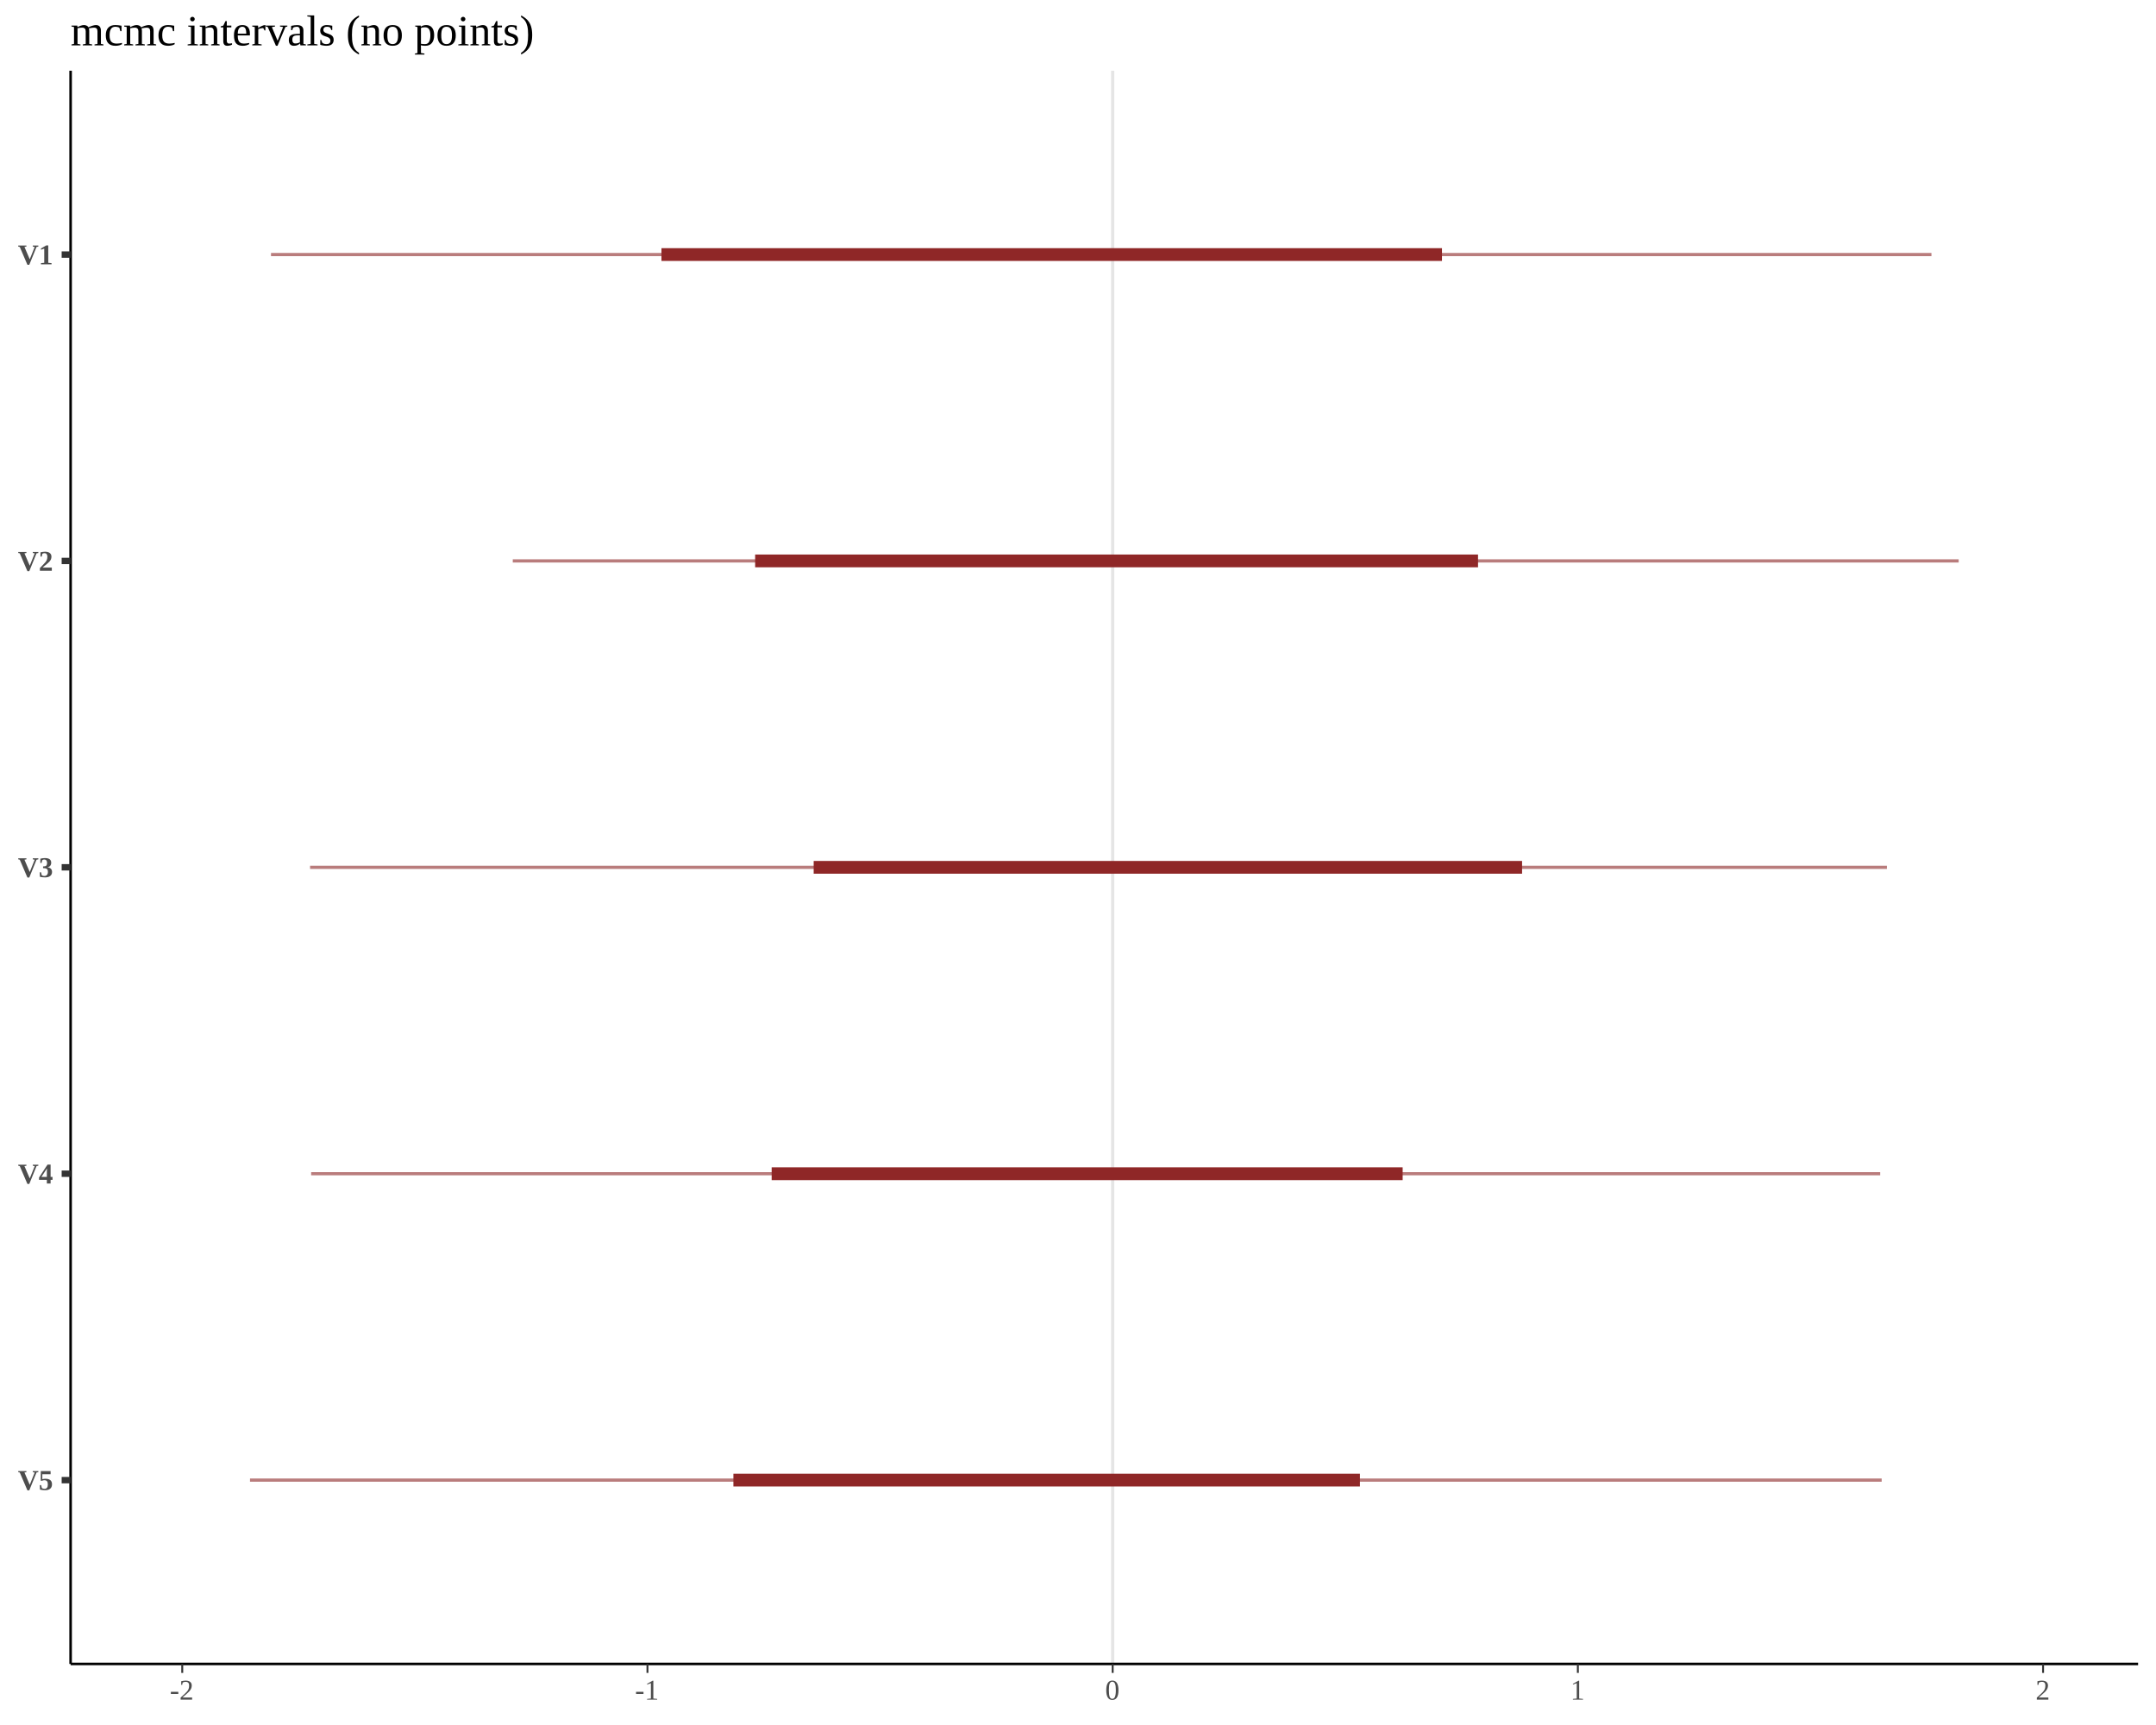
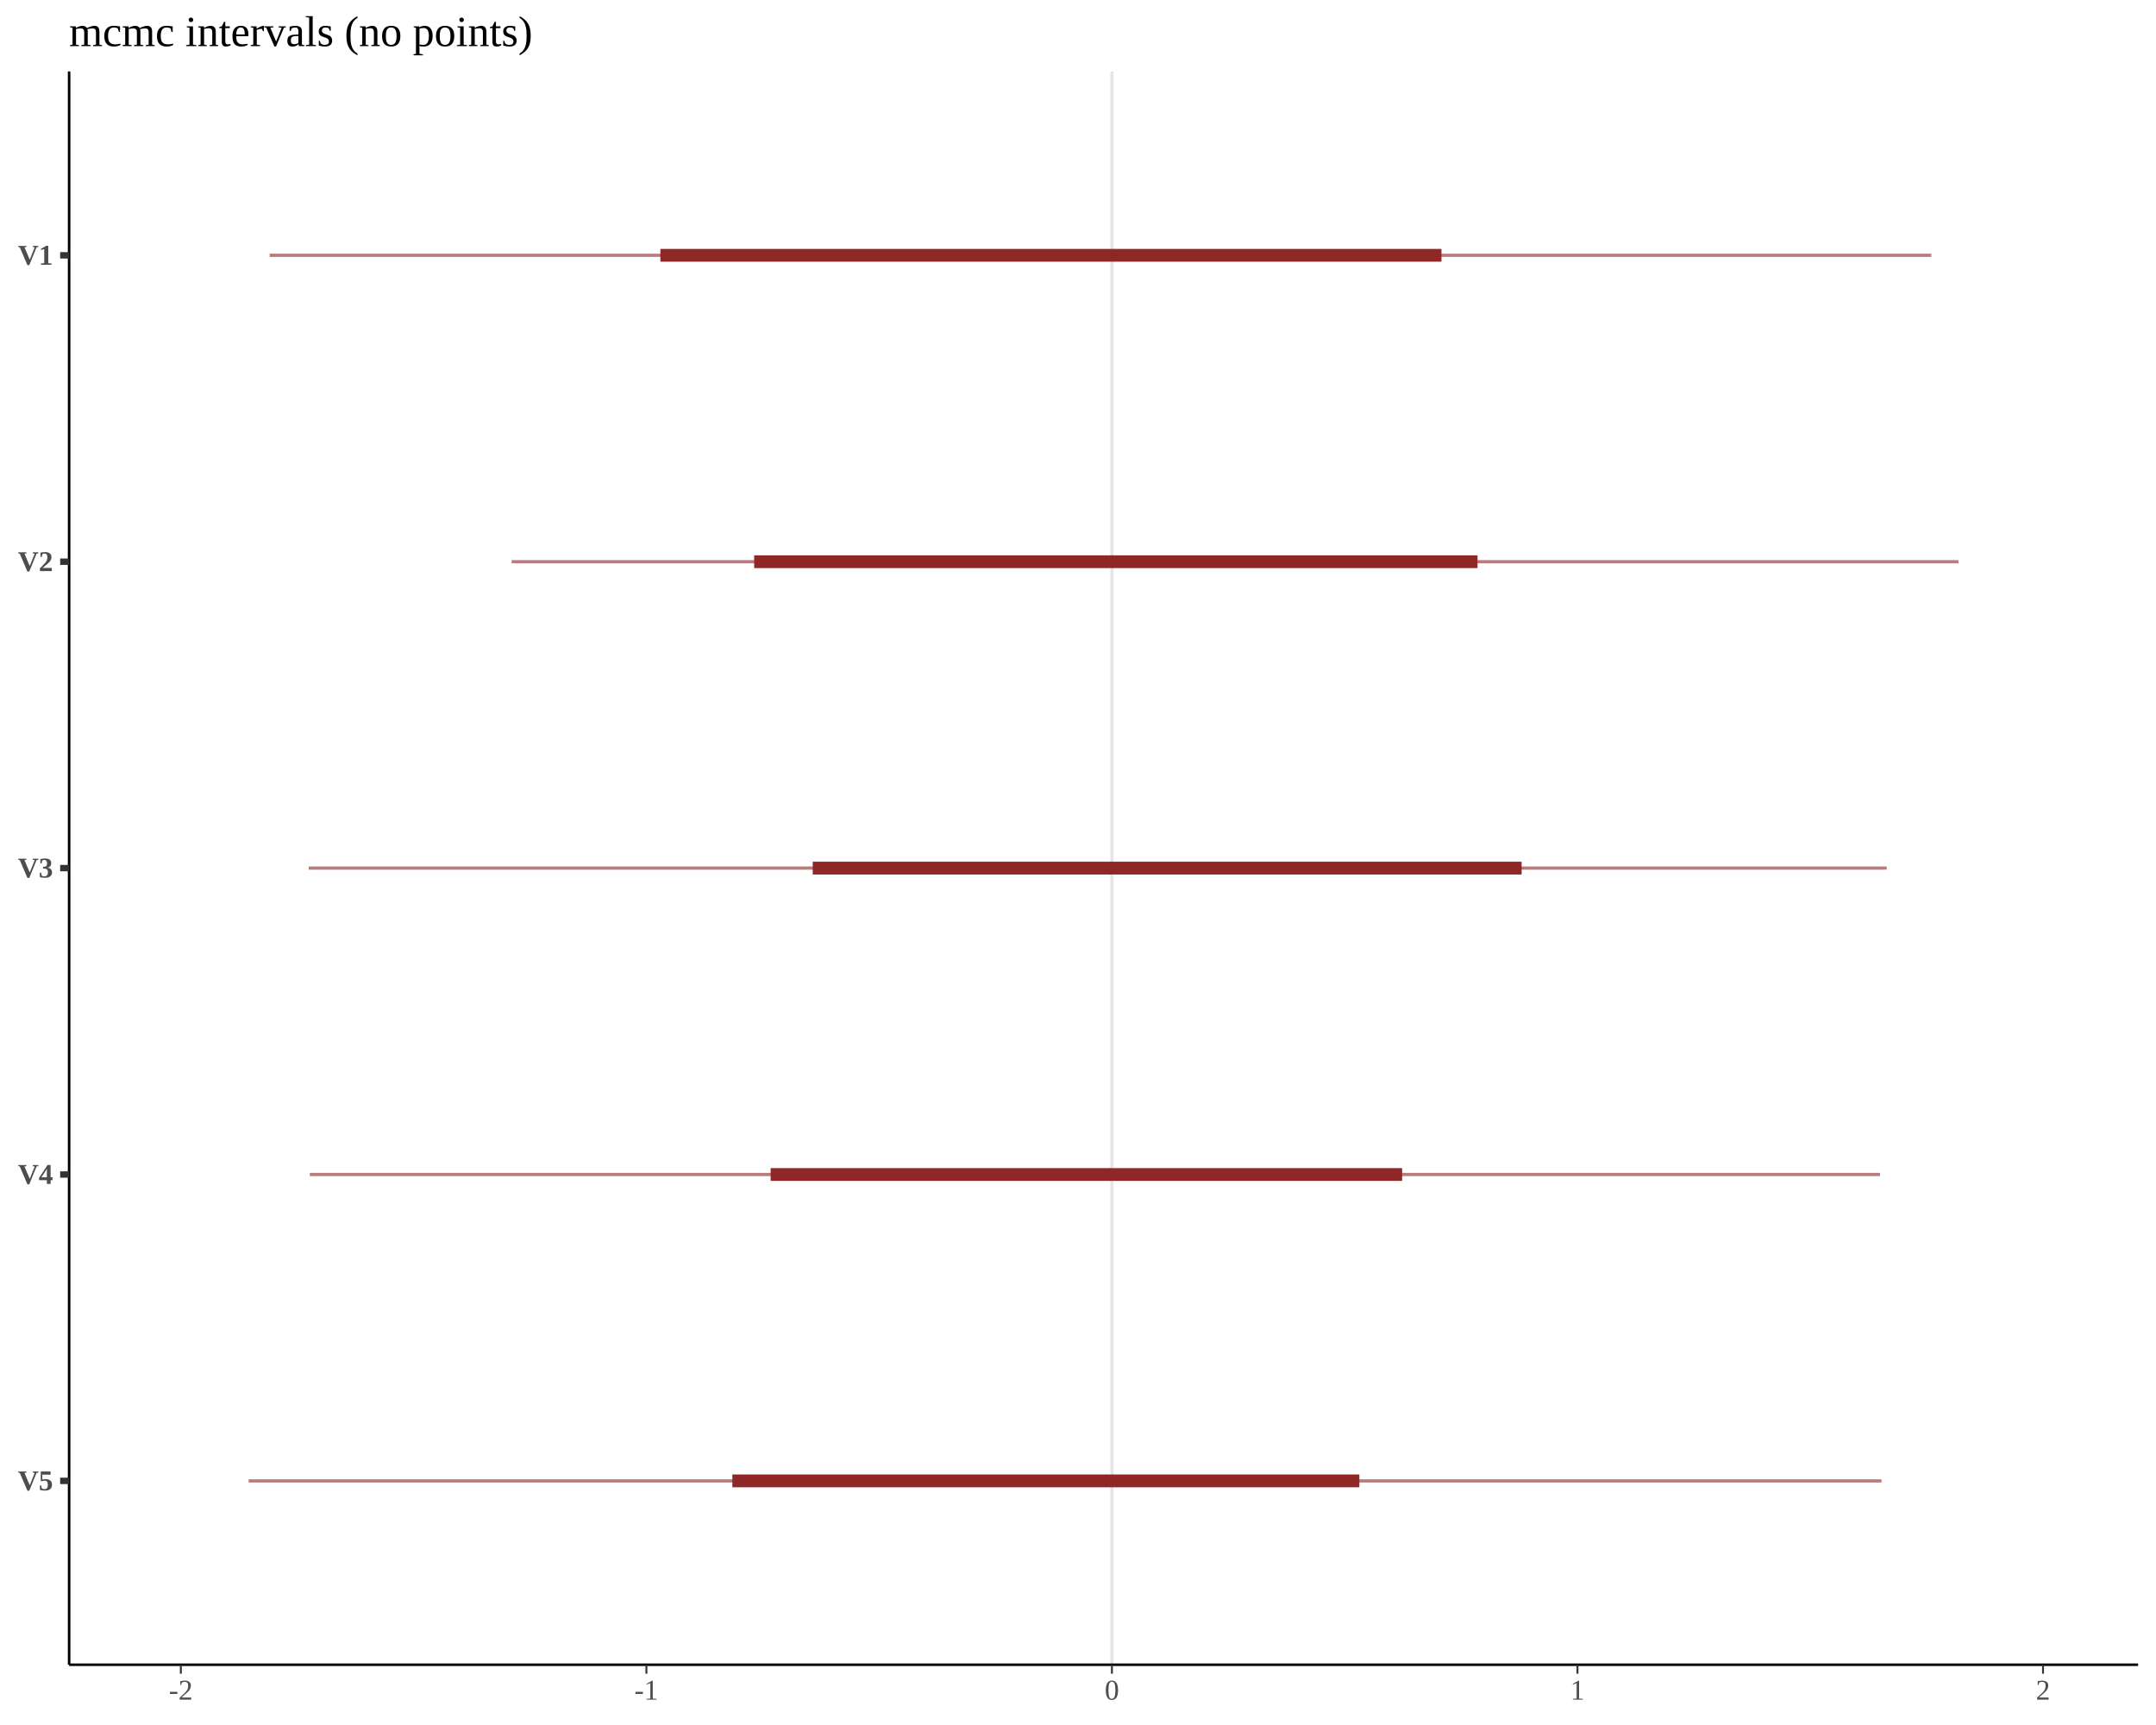
<svg xmlns="http://www.w3.org/2000/svg" viewBox="0 0 720.00 576.00">
  <defs>
    <style type="text/css">
-     line, polyline, path, rect, circle {
+     line, polyline, polygon, path, rect, circle {
      fill: none;
      stroke: #000000;
      stroke-linecap: round;
      stroke-linejoin: round;
      stroke-miterlimit: 10.00;
    }
  </style>
  </defs>
  <rect width="100%" height="100%" style="stroke: none; fill: #FFFFFF;" />
  <defs>
-     <clipPath id="cpMjMuNTc5MXw3MTQuMDIyfDU1NS42MTF8MjMuNjExNA==">
-       <rect x="23.58" y="23.61" width="690.44" height="532.00" />
+     <clipPath id="cpMjMuMDh8NzE0LjAyfDU1NS44OHwyMy44Ng==">
+       <rect x="23.08" y="23.86" width="690.95" height="532.02" />
    </clipPath>
  </defs>
-   <line x1="371.58" y1="555.61" x2="371.58" y2="23.61" style="stroke-width: 1.07; stroke: #E5E5E5; stroke-linecap: butt;" clip-path="url(#cpMjMuNTc5MXw3MTQuMDIyfDU1NS42MTF8MjMuNjExNA==)" />
-   <line x1="90.50" y1="85.00" x2="645.01" y2="85.00" style="stroke-width: 1.07; stroke: #B97C7C; stroke-linecap: butt;" clip-path="url(#cpMjMuNTc5MXw3MTQuMDIyfDU1NS42MTF8MjMuNjExNA==)" />
-   <line x1="171.24" y1="187.30" x2="654.11" y2="187.30" style="stroke-width: 1.07; stroke: #B97C7C; stroke-linecap: butt;" clip-path="url(#cpMjMuNTc5MXw3MTQuMDIyfDU1NS42MTF8MjMuNjExNA==)" />
-   <line x1="103.55" y1="289.61" x2="630.13" y2="289.61" style="stroke-width: 1.07; stroke: #B97C7C; stroke-linecap: butt;" clip-path="url(#cpMjMuNTc5MXw3MTQuMDIyfDU1NS42MTF8MjMuNjExNA==)" />
-   <line x1="103.91" y1="391.92" x2="627.89" y2="391.92" style="stroke-width: 1.07; stroke: #B97C7C; stroke-linecap: butt;" clip-path="url(#cpMjMuNTc5MXw3MTQuMDIyfDU1NS42MTF8MjMuNjExNA==)" />
-   <line x1="83.49" y1="494.23" x2="628.39" y2="494.23" style="stroke-width: 1.07; stroke: #B97C7C; stroke-linecap: butt;" clip-path="url(#cpMjMuNTc5MXw3MTQuMDIyfDU1NS42MTF8MjMuNjExNA==)" />
-   <line x1="220.89" y1="85.00" x2="481.55" y2="85.00" style="stroke-width: 4.27; stroke: #8F2727; stroke-linecap: butt;" clip-path="url(#cpMjMuNTc5MXw3MTQuMDIyfDU1NS42MTF8MjMuNjExNA==)" />
-   <line x1="252.18" y1="187.30" x2="493.59" y2="187.30" style="stroke-width: 4.27; stroke: #8F2727; stroke-linecap: butt;" clip-path="url(#cpMjMuNTc5MXw3MTQuMDIyfDU1NS42MTF8MjMuNjExNA==)" />
-   <line x1="271.73" y1="289.61" x2="508.30" y2="289.61" style="stroke-width: 4.27; stroke: #8F2727; stroke-linecap: butt;" clip-path="url(#cpMjMuNTc5MXw3MTQuMDIyfDU1NS42MTF8MjMuNjExNA==)" />
-   <line x1="257.70" y1="391.92" x2="468.42" y2="391.92" style="stroke-width: 4.27; stroke: #8F2727; stroke-linecap: butt;" clip-path="url(#cpMjMuNTc5MXw3MTQuMDIyfDU1NS42MTF8MjMuNjExNA==)" />
-   <line x1="244.92" y1="494.23" x2="454.15" y2="494.23" style="stroke-width: 4.27; stroke: #8F2727; stroke-linecap: butt;" clip-path="url(#cpMjMuNTc5MXw3MTQuMDIyfDU1NS42MTF8MjMuNjExNA==)" />
+   <line x1="371.33" y1="555.88" x2="371.33" y2="23.86" style="stroke-width: 1.07; stroke: #E5E5E5; stroke-linecap: butt;" clip-path="url(#cpMjMuMDh8NzE0LjAyfDU1NS44OHwyMy44Ng==)" />
+   <line x1="90.05" y1="85.25" x2="644.96" y2="85.25" style="stroke-width: 1.07; stroke: #B97C7C; stroke-linecap: butt;" clip-path="url(#cpMjMuMDh8NzE0LjAyfDU1NS44OHwyMy44Ng==)" />
+   <line x1="170.84" y1="187.56" x2="654.06" y2="187.56" style="stroke-width: 1.07; stroke: #B97C7C; stroke-linecap: butt;" clip-path="url(#cpMjMuMDh8NzE0LjAyfDU1NS44OHwyMy44Ng==)" />
+   <line x1="103.10" y1="289.87" x2="630.07" y2="289.87" style="stroke-width: 1.07; stroke: #B97C7C; stroke-linecap: butt;" clip-path="url(#cpMjMuMDh8NzE0LjAyfDU1NS44OHwyMy44Ng==)" />
+   <line x1="103.46" y1="392.18" x2="627.82" y2="392.18" style="stroke-width: 1.07; stroke: #B97C7C; stroke-linecap: butt;" clip-path="url(#cpMjMuMDh8NzE0LjAyfDU1NS44OHwyMy44Ng==)" />
+   <line x1="83.03" y1="494.49" x2="628.33" y2="494.49" style="stroke-width: 1.07; stroke: #B97C7C; stroke-linecap: butt;" clip-path="url(#cpMjMuMDh8NzE0LjAyfDU1NS44OHwyMy44Ng==)" />
+   <line x1="220.53" y1="85.25" x2="481.38" y2="85.25" style="stroke-width: 4.27; stroke: #8F2727; stroke-linecap: butt;" clip-path="url(#cpMjMuMDh8NzE0LjAyfDU1NS44OHwyMy44Ng==)" />
+   <line x1="251.85" y1="187.56" x2="493.43" y2="187.56" style="stroke-width: 4.27; stroke: #8F2727; stroke-linecap: butt;" clip-path="url(#cpMjMuMDh8NzE0LjAyfDU1NS44OHwyMy44Ng==)" />
+   <line x1="271.41" y1="289.87" x2="508.15" y2="289.87" style="stroke-width: 4.27; stroke: #8F2727; stroke-linecap: butt;" clip-path="url(#cpMjMuMDh8NzE0LjAyfDU1NS44OHwyMy44Ng==)" />
+   <line x1="257.36" y1="392.18" x2="468.24" y2="392.18" style="stroke-width: 4.27; stroke: #8F2727; stroke-linecap: butt;" clip-path="url(#cpMjMuMDh8NzE0LjAyfDU1NS44OHwyMy44Ng==)" />
+   <line x1="244.57" y1="494.49" x2="453.96" y2="494.49" style="stroke-width: 4.27; stroke: #8F2727; stroke-linecap: butt;" clip-path="url(#cpMjMuMDh8NzE0LjAyfDU1NS44OHwyMy44Ng==)" />
  <defs>
-     <clipPath id="cpMHw3MjB8NTc2fDA=">
+     <clipPath id="cpMC4wMHw3MjAuMDB8NTc2LjAwfDAuMDA=">
      <rect x="0.00" y="0.00" width="720.00" height="576.00" />
    </clipPath>
  </defs>
-   <polyline points="23.58,555.61 23.58,23.61 " style="stroke-width: 0.85; stroke-linecap: butt;" clip-path="url(#cpMHw3MjB8NTc2fDA=)" />
-   <g clip-path="url(#cpMHw3MjB8NTc2fDA=)">
-     <text x="5.98" y="497.50" style="font-size: 9.60px; font-weight: bold; fill: #4D4D4D; font-family: Liberation Serif;" textLength="12.22px" lengthAdjust="spacingAndGlyphs">V5</text>
+   <polyline points="23.08,555.88 23.08,23.86 " style="stroke-width: 0.85; stroke-linecap: butt;" clip-path="url(#cpMC4wMHw3MjAuMDB8NTc2LjAwfDAuMDA=)" />
+   <g clip-path="url(#cpMC4wMHw3MjAuMDB8NTc2LjAwfDAuMDA=)">
+     <text x="5.98" y="497.63" style="font-size: 9.60px; font-weight: bold; fill: #4D4D4D; font-family: Liberation Serif;" textLength="11.72px" lengthAdjust="spacingAndGlyphs">V5</text>
  </g>
-   <g clip-path="url(#cpMHw3MjB8NTc2fDA=)">
-     <text x="5.98" y="395.19" style="font-size: 9.60px; font-weight: bold; fill: #4D4D4D; font-family: Liberation Serif;" textLength="12.22px" lengthAdjust="spacingAndGlyphs">V4</text>
+   <g clip-path="url(#cpMC4wMHw3MjAuMDB8NTc2LjAwfDAuMDA=)">
+     <text x="5.98" y="395.32" style="font-size: 9.60px; font-weight: bold; fill: #4D4D4D; font-family: Liberation Serif;" textLength="11.72px" lengthAdjust="spacingAndGlyphs">V4</text>
  </g>
-   <g clip-path="url(#cpMHw3MjB8NTc2fDA=)">
-     <text x="5.98" y="292.88" style="font-size: 9.60px; font-weight: bold; fill: #4D4D4D; font-family: Liberation Serif;" textLength="12.22px" lengthAdjust="spacingAndGlyphs">V3</text>
+   <g clip-path="url(#cpMC4wMHw3MjAuMDB8NTc2LjAwfDAuMDA=)">
+     <text x="5.98" y="293.01" style="font-size: 9.60px; font-weight: bold; fill: #4D4D4D; font-family: Liberation Serif;" textLength="11.72px" lengthAdjust="spacingAndGlyphs">V3</text>
  </g>
-   <g clip-path="url(#cpMHw3MjB8NTc2fDA=)">
-     <text x="5.98" y="190.58" style="font-size: 9.60px; font-weight: bold; fill: #4D4D4D; font-family: Liberation Serif;" textLength="12.22px" lengthAdjust="spacingAndGlyphs">V2</text>
+   <g clip-path="url(#cpMC4wMHw3MjAuMDB8NTc2LjAwfDAuMDA=)">
+     <text x="5.98" y="190.70" style="font-size: 9.60px; font-weight: bold; fill: #4D4D4D; font-family: Liberation Serif;" textLength="11.72px" lengthAdjust="spacingAndGlyphs">V2</text>
  </g>
-   <g clip-path="url(#cpMHw3MjB8NTc2fDA=)">
-     <text x="5.98" y="88.27" style="font-size: 9.60px; font-weight: bold; fill: #4D4D4D; font-family: Liberation Serif;" textLength="12.22px" lengthAdjust="spacingAndGlyphs">V1</text>
+   <g clip-path="url(#cpMC4wMHw3MjAuMDB8NTc2LjAwfDAuMDA=)">
+     <text x="5.98" y="88.39" style="font-size: 9.60px; font-weight: bold; fill: #4D4D4D; font-family: Liberation Serif;" textLength="11.72px" lengthAdjust="spacingAndGlyphs">V1</text>
  </g>
-   <polyline points="20.59,494.23 23.58,494.23 " style="stroke-width: 2.13; stroke: #333333; stroke-linecap: butt;" clip-path="url(#cpMHw3MjB8NTc2fDA=)" />
-   <polyline points="20.59,391.92 23.58,391.92 " style="stroke-width: 2.13; stroke: #333333; stroke-linecap: butt;" clip-path="url(#cpMHw3MjB8NTc2fDA=)" />
-   <polyline points="20.59,289.61 23.58,289.61 " style="stroke-width: 2.13; stroke: #333333; stroke-linecap: butt;" clip-path="url(#cpMHw3MjB8NTc2fDA=)" />
-   <polyline points="20.59,187.30 23.58,187.30 " style="stroke-width: 2.13; stroke: #333333; stroke-linecap: butt;" clip-path="url(#cpMHw3MjB8NTc2fDA=)" />
-   <polyline points="20.59,85.00 23.58,85.00 " style="stroke-width: 2.13; stroke: #333333; stroke-linecap: butt;" clip-path="url(#cpMHw3MjB8NTc2fDA=)" />
-   <polyline points="23.58,555.61 714.02,555.61 " style="stroke-width: 0.85; stroke-linecap: butt;" clip-path="url(#cpMHw3MjB8NTc2fDA=)" />
-   <polyline points="60.86,558.60 60.86,555.61 " style="stroke-width: 0.64; stroke: #333333; stroke-linecap: butt;" clip-path="url(#cpMHw3MjB8NTc2fDA=)" />
-   <polyline points="216.22,558.60 216.22,555.61 " style="stroke-width: 0.64; stroke: #333333; stroke-linecap: butt;" clip-path="url(#cpMHw3MjB8NTc2fDA=)" />
-   <polyline points="371.58,558.60 371.58,555.61 " style="stroke-width: 0.64; stroke: #333333; stroke-linecap: butt;" clip-path="url(#cpMHw3MjB8NTc2fDA=)" />
-   <polyline points="526.93,558.60 526.93,555.61 " style="stroke-width: 0.64; stroke: #333333; stroke-linecap: butt;" clip-path="url(#cpMHw3MjB8NTc2fDA=)" />
-   <polyline points="682.29,558.60 682.29,555.61 " style="stroke-width: 0.64; stroke: #333333; stroke-linecap: butt;" clip-path="url(#cpMHw3MjB8NTc2fDA=)" />
-   <g clip-path="url(#cpMHw3MjB8NTc2fDA=)">
-     <text x="56.70" y="567.54" style="font-size: 9.60px; fill: #4D4D4D; font-family: Liberation Serif;" textLength="8.33px" lengthAdjust="spacingAndGlyphs">-2</text>
+   <polyline points="20.09,494.49 23.08,494.49 " style="stroke-width: 2.13; stroke: #333333; stroke-linecap: butt;" clip-path="url(#cpMC4wMHw3MjAuMDB8NTc2LjAwfDAuMDA=)" />
+   <polyline points="20.09,392.18 23.08,392.18 " style="stroke-width: 2.13; stroke: #333333; stroke-linecap: butt;" clip-path="url(#cpMC4wMHw3MjAuMDB8NTc2LjAwfDAuMDA=)" />
+   <polyline points="20.09,289.87 23.08,289.87 " style="stroke-width: 2.13; stroke: #333333; stroke-linecap: butt;" clip-path="url(#cpMC4wMHw3MjAuMDB8NTc2LjAwfDAuMDA=)" />
+   <polyline points="20.09,187.56 23.08,187.56 " style="stroke-width: 2.13; stroke: #333333; stroke-linecap: butt;" clip-path="url(#cpMC4wMHw3MjAuMDB8NTc2LjAwfDAuMDA=)" />
+   <polyline points="20.09,85.25 23.08,85.25 " style="stroke-width: 2.13; stroke: #333333; stroke-linecap: butt;" clip-path="url(#cpMC4wMHw3MjAuMDB8NTc2LjAwfDAuMDA=)" />
+   <polyline points="23.08,555.88 714.02,555.88 " style="stroke-width: 0.85; stroke-linecap: butt;" clip-path="url(#cpMC4wMHw3MjAuMDB8NTc2LjAwfDAuMDA=)" />
+   <polyline points="60.39,558.87 60.39,555.88 " style="stroke-width: 0.64; stroke: #333333; stroke-linecap: butt;" clip-path="url(#cpMC4wMHw3MjAuMDB8NTc2LjAwfDAuMDA=)" />
+   <polyline points="215.86,558.87 215.86,555.88 " style="stroke-width: 0.64; stroke: #333333; stroke-linecap: butt;" clip-path="url(#cpMC4wMHw3MjAuMDB8NTc2LjAwfDAuMDA=)" />
+   <polyline points="371.33,558.87 371.33,555.88 " style="stroke-width: 0.64; stroke: #333333; stroke-linecap: butt;" clip-path="url(#cpMC4wMHw3MjAuMDB8NTc2LjAwfDAuMDA=)" />
+   <polyline points="526.80,558.87 526.80,555.88 " style="stroke-width: 0.64; stroke: #333333; stroke-linecap: butt;" clip-path="url(#cpMC4wMHw3MjAuMDB8NTc2LjAwfDAuMDA=)" />
+   <polyline points="682.27,558.87 682.27,555.88 " style="stroke-width: 0.64; stroke: #333333; stroke-linecap: butt;" clip-path="url(#cpMC4wMHw3MjAuMDB8NTc2LjAwfDAuMDA=)" />
+   <g clip-path="url(#cpMC4wMHw3MjAuMDB8NTc2LjAwfDAuMDA=)">
+     <text x="56.39" y="567.54" style="font-size: 9.60px; fill: #4D4D4D; font-family: Liberation Serif;" textLength="7.98px" lengthAdjust="spacingAndGlyphs">-2</text>
  </g>
-   <g clip-path="url(#cpMHw3MjB8NTc2fDA=)">
-     <text x="212.05" y="567.54" style="font-size: 9.60px; fill: #4D4D4D; font-family: Liberation Serif;" textLength="8.33px" lengthAdjust="spacingAndGlyphs">-1</text>
+   <g clip-path="url(#cpMC4wMHw3MjAuMDB8NTc2LjAwfDAuMDA=)">
+     <text x="211.86" y="567.54" style="font-size: 9.60px; fill: #4D4D4D; font-family: Liberation Serif;" textLength="7.98px" lengthAdjust="spacingAndGlyphs">-1</text>
  </g>
-   <g clip-path="url(#cpMHw3MjB8NTc2fDA=)">
-     <text x="369.08" y="567.54" style="font-size: 9.60px; fill: #4D4D4D; font-family: Liberation Serif;" textLength="5.00px" lengthAdjust="spacingAndGlyphs">0</text>
+   <g clip-path="url(#cpMC4wMHw3MjAuMDB8NTc2LjAwfDAuMDA=)">
+     <text x="368.93" y="567.54" style="font-size: 9.60px; fill: #4D4D4D; font-family: Liberation Serif;" textLength="4.80px" lengthAdjust="spacingAndGlyphs">0</text>
  </g>
-   <g clip-path="url(#cpMHw3MjB8NTc2fDA=)">
-     <text x="524.43" y="567.54" style="font-size: 9.60px; fill: #4D4D4D; font-family: Liberation Serif;" textLength="5.00px" lengthAdjust="spacingAndGlyphs">1</text>
+   <g clip-path="url(#cpMC4wMHw3MjAuMDB8NTc2LjAwfDAuMDA=)">
+     <text x="524.40" y="567.54" style="font-size: 9.60px; fill: #4D4D4D; font-family: Liberation Serif;" textLength="4.80px" lengthAdjust="spacingAndGlyphs">1</text>
  </g>
-   <g clip-path="url(#cpMHw3MjB8NTc2fDA=)">
-     <text x="679.79" y="567.54" style="font-size: 9.60px; fill: #4D4D4D; font-family: Liberation Serif;" textLength="5.00px" lengthAdjust="spacingAndGlyphs">2</text>
+   <g clip-path="url(#cpMC4wMHw3MjAuMDB8NTc2LjAwfDAuMDA=)">
+     <text x="679.87" y="567.54" style="font-size: 9.60px; fill: #4D4D4D; font-family: Liberation Serif;" textLength="4.80px" lengthAdjust="spacingAndGlyphs">2</text>
  </g>
-   <g clip-path="url(#cpMHw3MjB8NTc2fDA=)">
-     <text x="23.58" y="15.15" style="font-size: 14.40px; font-family: Liberation Serif;" textLength="150.47px" lengthAdjust="spacingAndGlyphs">mcmc intervals (no points)</text>
+   <g clip-path="url(#cpMC4wMHw3MjAuMDB8NTc2LjAwfDAuMDA=)">
+     <text x="23.08" y="15.40" style="font-size: 14.40px; font-family: Liberation Serif;" textLength="154.72px" lengthAdjust="spacingAndGlyphs">mcmc intervals (no points)</text>
  </g>
</svg>
